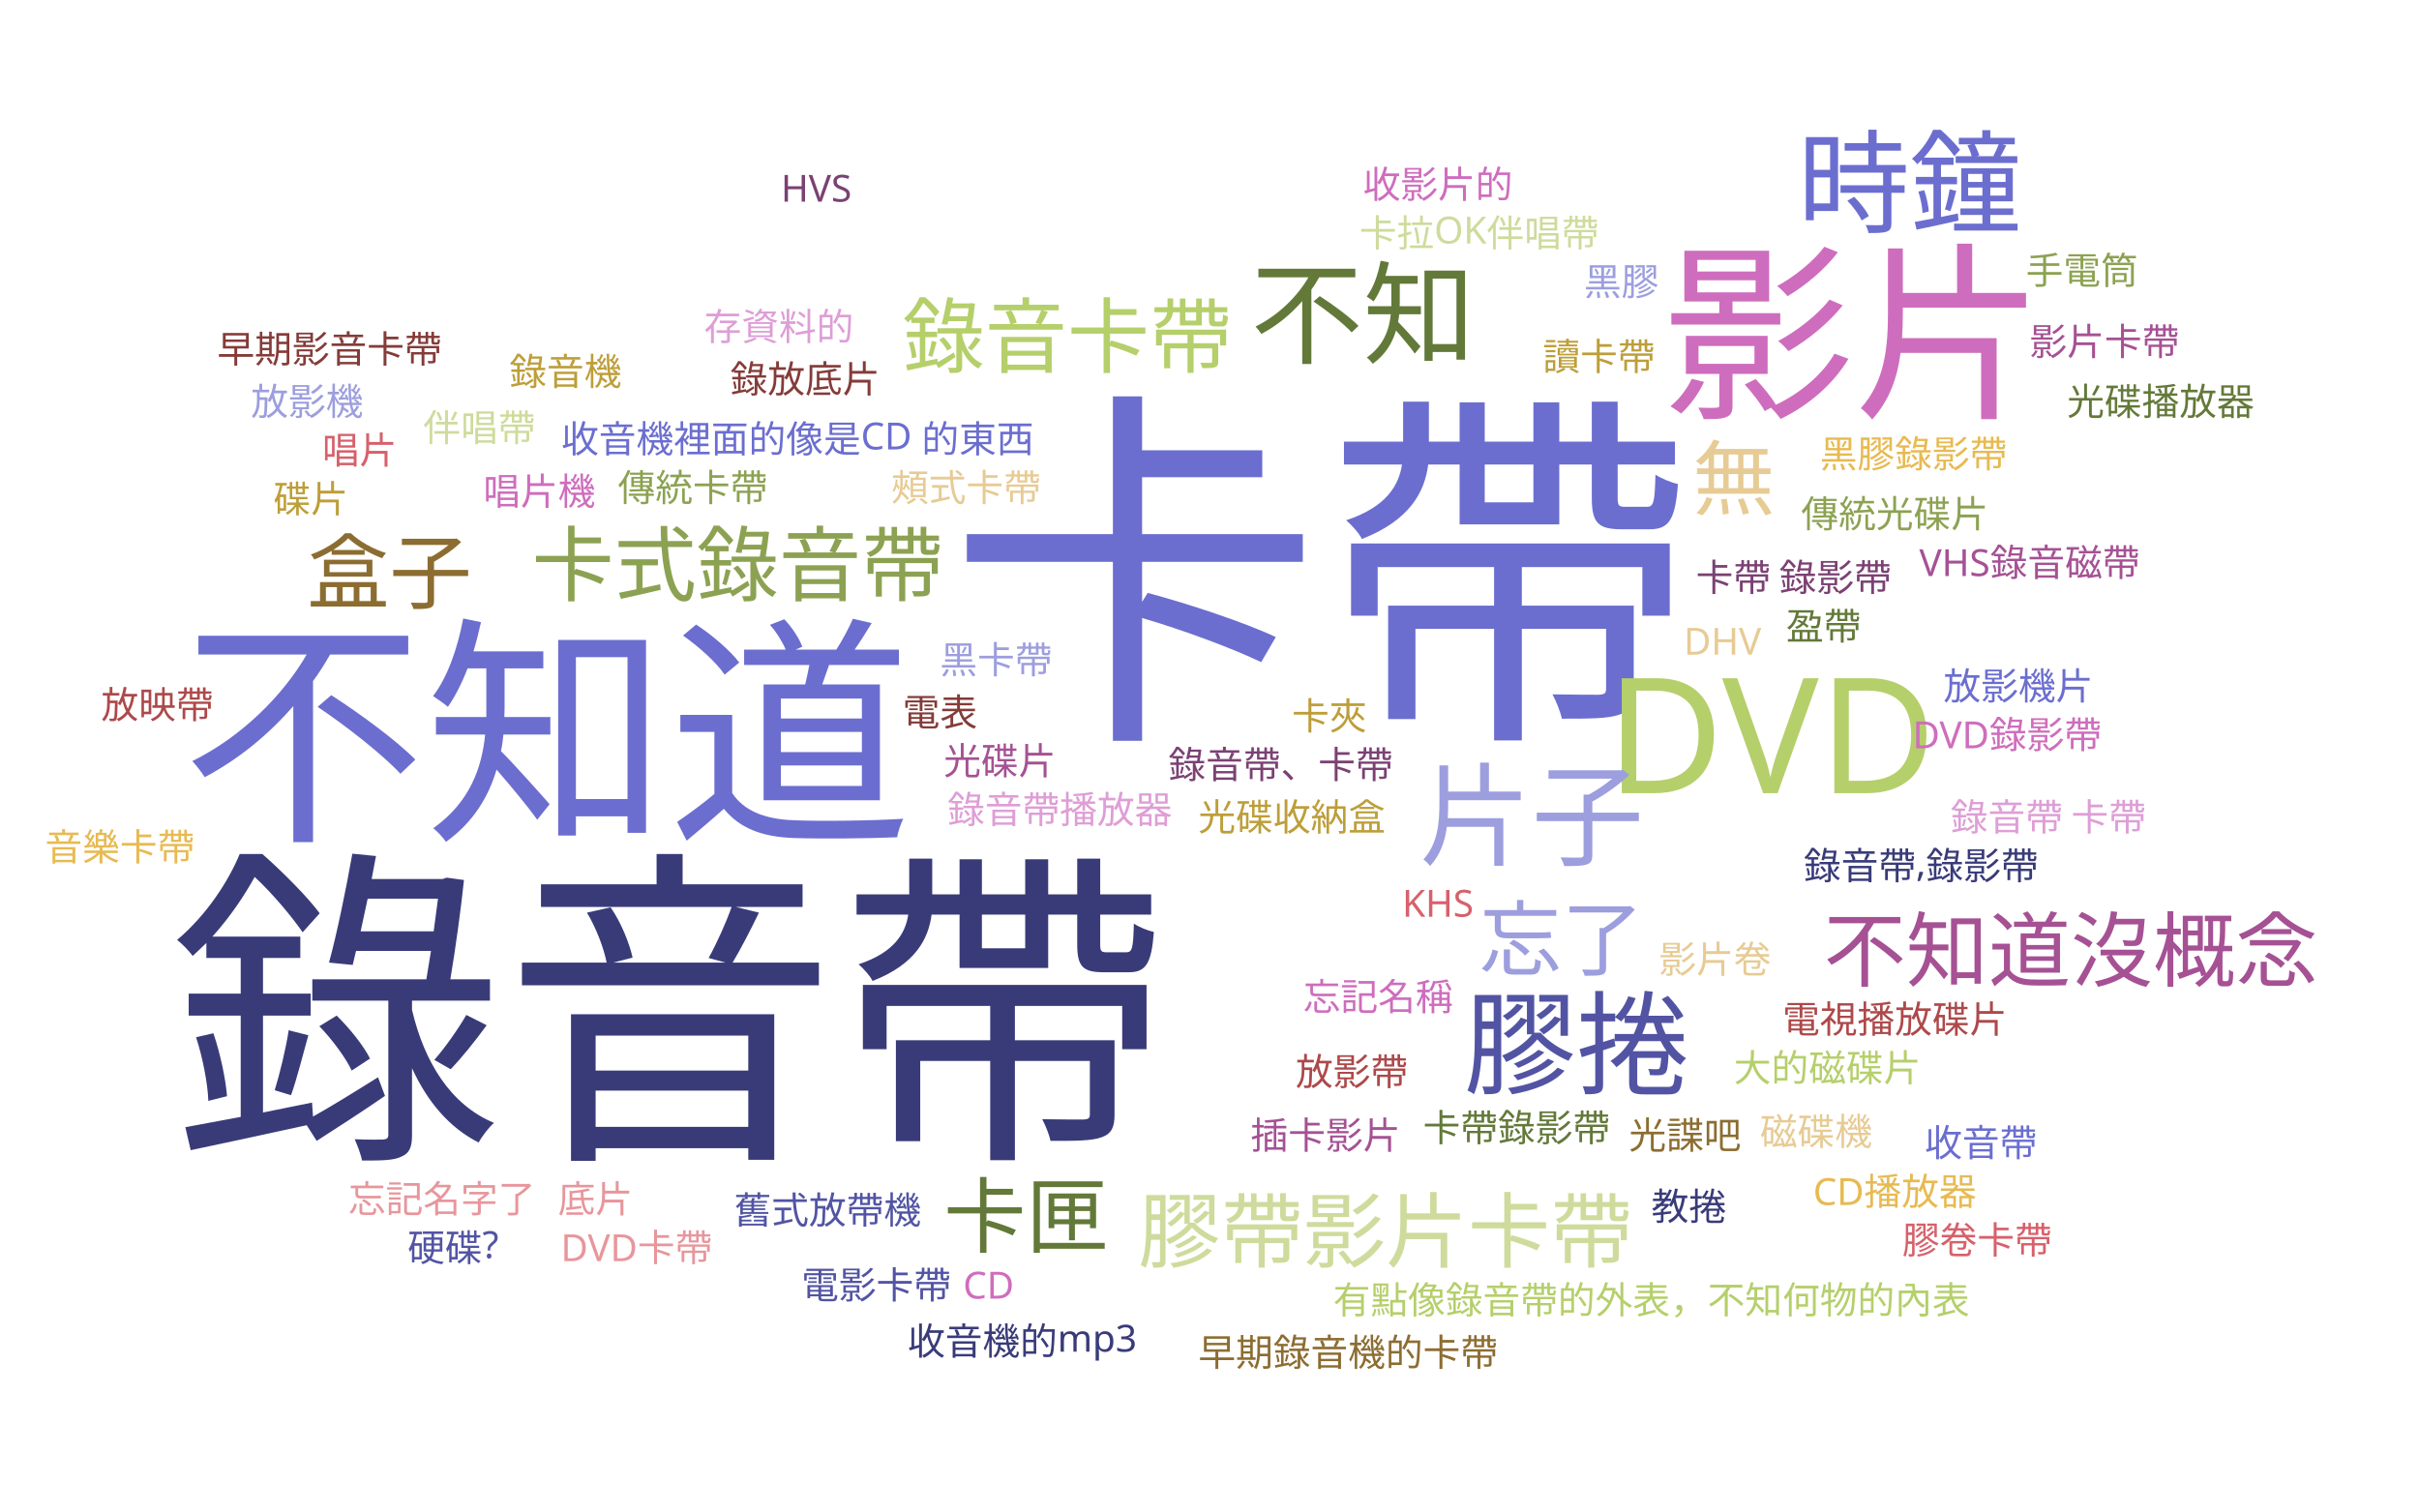
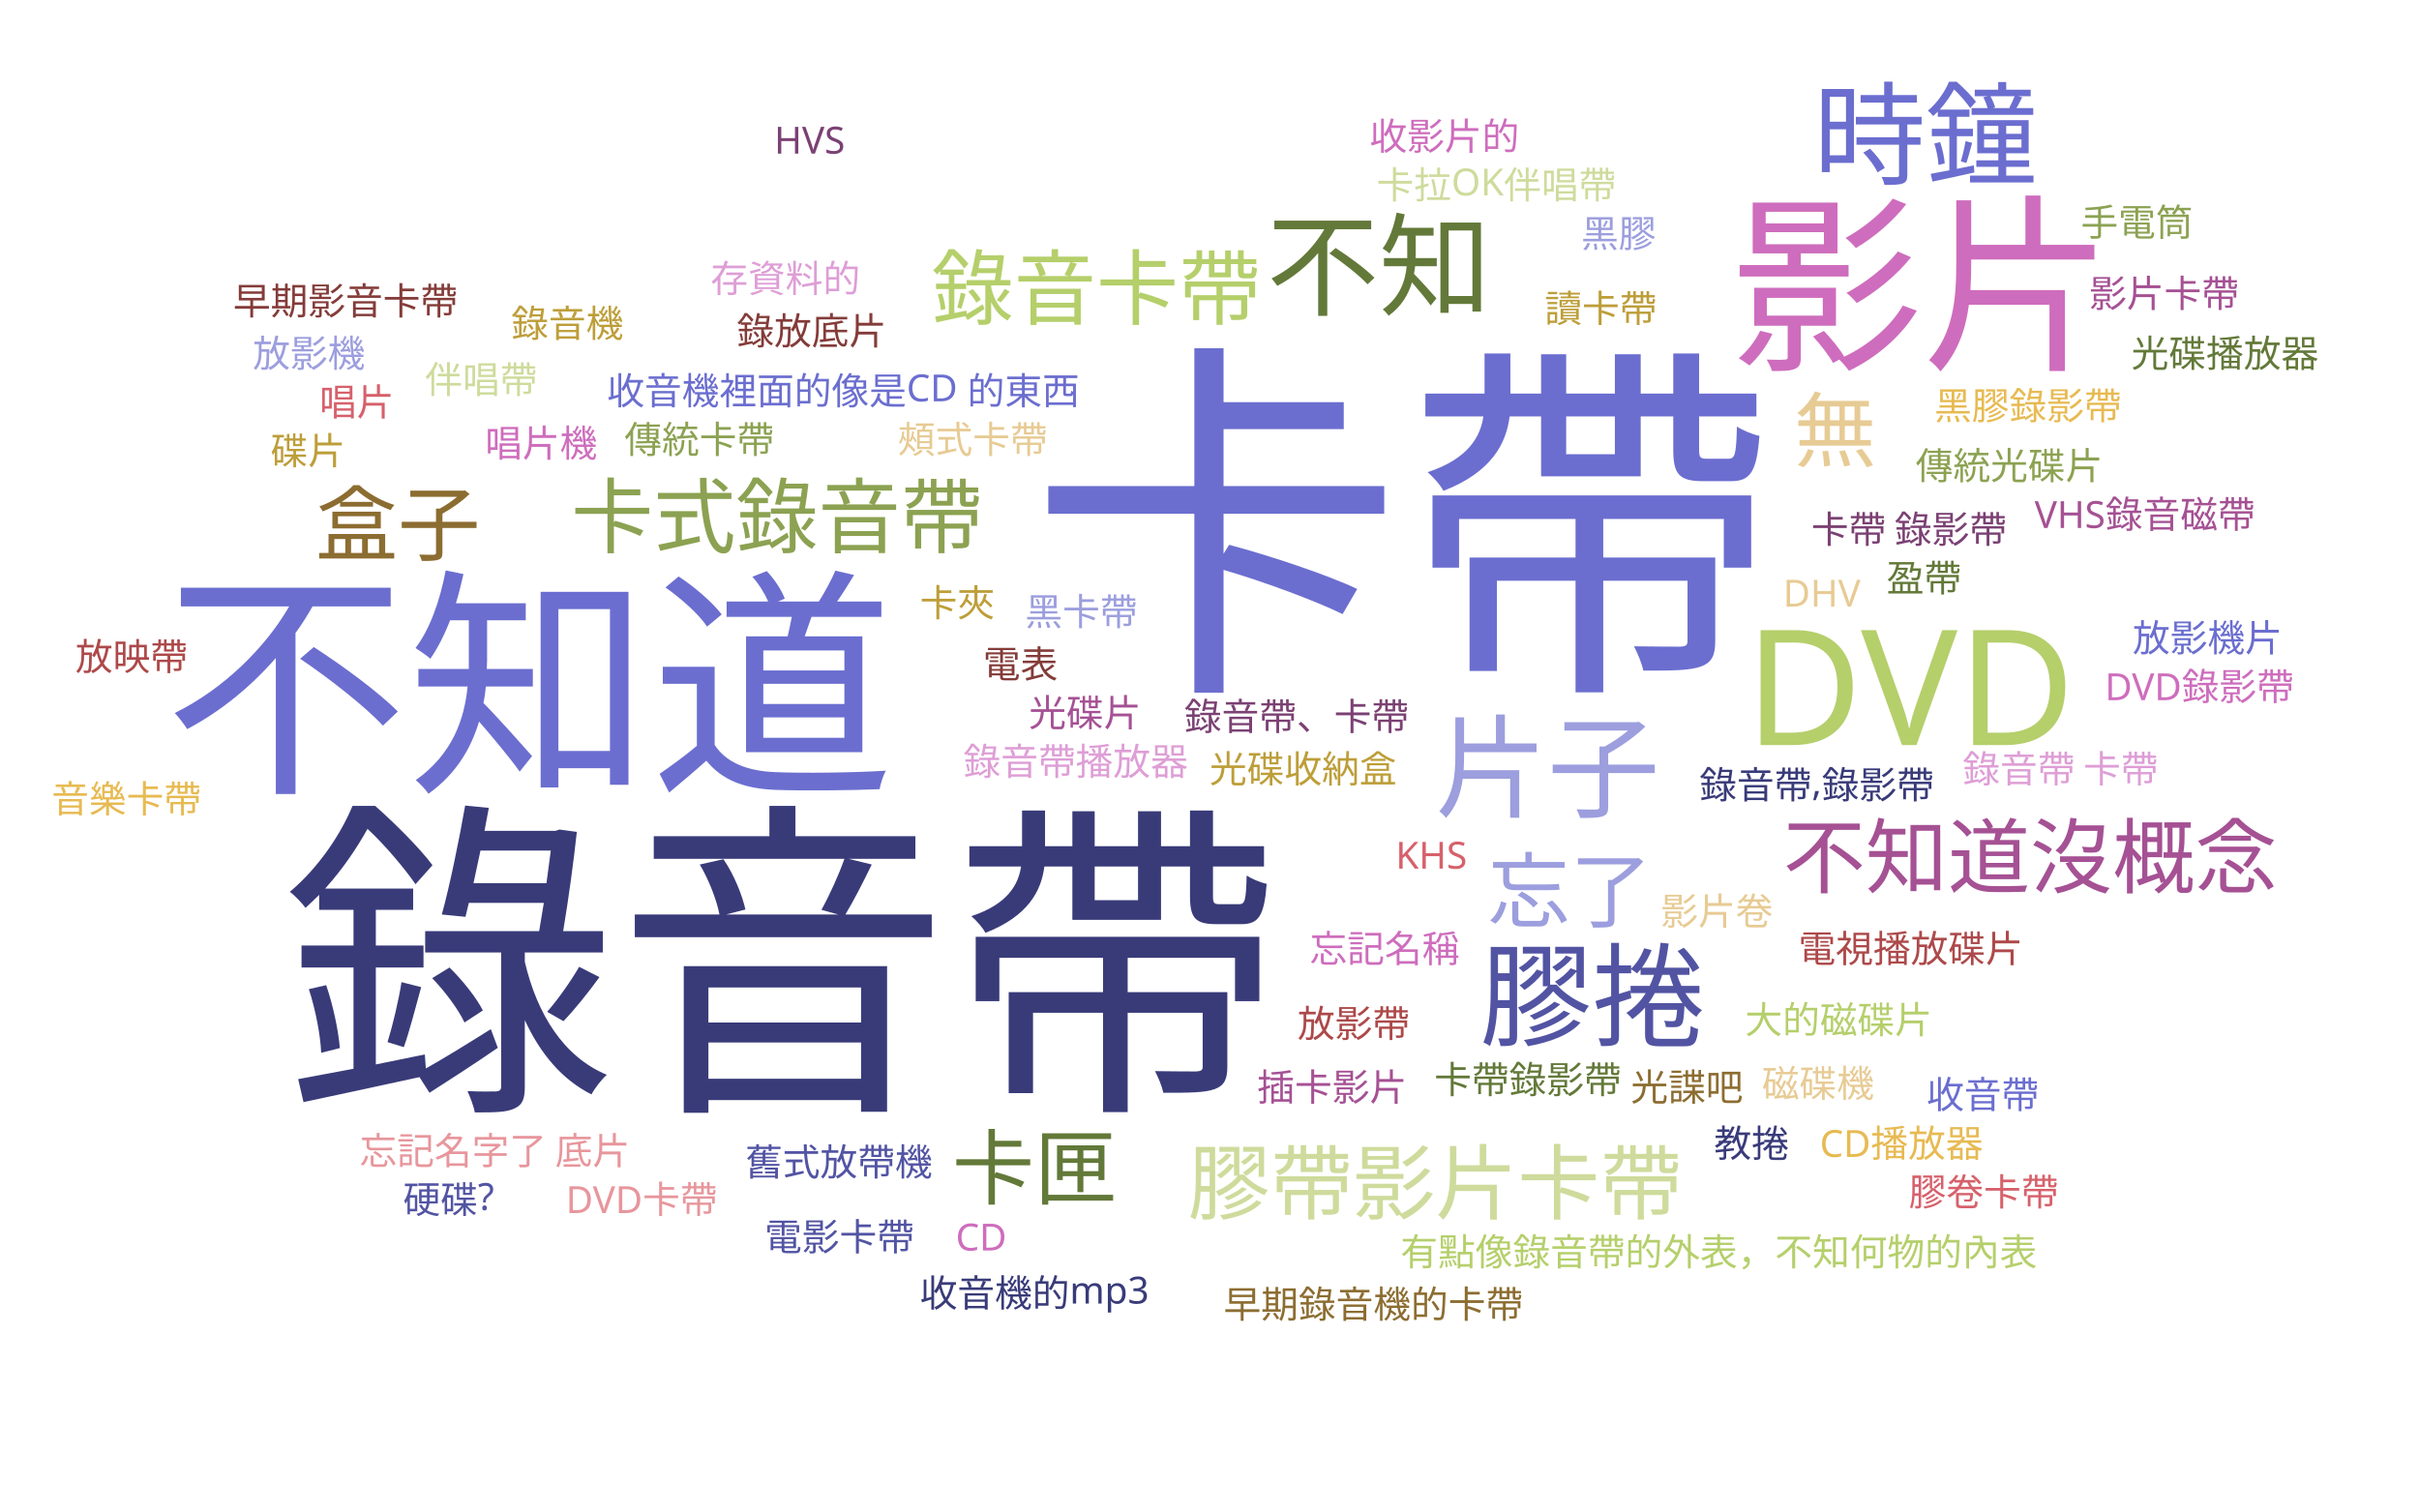
- <svg xmlns="http://www.w3.org/2000/svg" width="960" height="600" version="1.1">
-   <g />
-   <g transform="translate(480,300)scale(1.486068,1.486068)">
-     <text text-anchor="middle" transform="translate(-177,18)" style="font-size: 65px; font-family: impact; fill: rgb(107, 110, 207);">不知道</text>
-     <text text-anchor="middle" transform="translate(140,-66)" style="font-size: 22px; font-family: impact; fill: rgb(231, 203, 148);">無</text>
-     <text text-anchor="middle" transform="translate(230,60)" style="font-size: 22px; font-family: impact; fill: rgb(165, 81, 148);">不知道沒概念</text>
-     <text text-anchor="middle" transform="translate(-172,-99)" style="font-size: 10px; font-family: impact; fill: rgb(189, 158, 57);">錄音機</text>
-     <text text-anchor="middle" transform="translate(41,-107)" style="font-size: 30px; font-family: impact; fill: rgb(99, 121, 57);">不知</text>
-     <text text-anchor="middle" transform="translate(-144,101)" style="font-size: 89px; font-family: impact; fill: rgb(57, 59, 121);">錄音帶</text>
-     <text text-anchor="middle" transform="translate(30,-12)" style="font-size: 100px; font-family: impact; fill: rgb(107, 110, 207);">卡帶</text>
-     <text text-anchor="middle" transform="translate(172,-94)" style="font-size: 51px; font-family: impact; fill: rgb(206, 109, 189);">影片</text>
-     <text text-anchor="middle" transform="translate(150,10)" style="font-size: 43px; font-family: impact; fill: rgb(181, 207, 107);">DVD</text>
-     <text text-anchor="middle" transform="translate(98,88)" style="font-size: 30px; font-family: impact; fill: rgb(82, 84, 163);">膠捲</text>
-     <text text-anchor="middle" transform="translate(187,-142)" style="font-size: 30px; font-family: impact; fill: rgb(107, 110, 207);">時鐘</text>
-     <text text-anchor="middle" transform="translate(86,27)" style="font-size: 30px; font-family: impact; fill: rgb(156, 158, 222);">片子</text>
-     <text text-anchor="middle" transform="translate(-49,131)" style="font-size: 22px; font-family: impact; fill: rgb(99, 121, 57);">卡匣</text>
-     <text text-anchor="middle" transform="translate(-126,-43)" style="font-size: 22px; font-family: impact; fill: rgb(140, 162, 82);">卡式錄音帶</text>
-     <text text-anchor="middle" transform="translate(-38,-104)" style="font-size: 22px; font-family: impact; fill: rgb(181, 207, 107);">錄音卡帶</text>
-     <text text-anchor="middle" transform="translate(47,135)" style="font-size: 22px; font-family: impact; fill: rgb(206, 219, 156);">膠帶影片卡帶</text>
-     <text text-anchor="middle" transform="translate(94,57)" style="font-size: 22px; font-family: impact; fill: rgb(156, 158, 222);">忘了</text>
-     <text text-anchor="middle" transform="translate(-219,-41)" style="font-size: 22px; font-family: impact; fill: rgb(140, 109, 49);">盒子</text>
-     <text text-anchor="middle" transform="translate(-240,-65)" style="font-size: 10px; font-family: impact; fill: rgb(189, 158, 57);">碟片</text>
-     <text text-anchor="middle" transform="translate(183,120)" style="font-size: 10px; font-family: impact; fill: rgb(231, 186, 82);">CD播放器</text>
-     <text text-anchor="middle" transform="translate(137,-27)" style="font-size: 10px; font-family: impact; fill: rgb(231, 203, 148);">DHV</text>
-     <text text-anchor="middle" transform="translate(45,68)" style="font-size: 10px; font-family: impact; fill: rgb(206, 109, 189);">忘記名稱</text>
-     <text text-anchor="middle" transform="translate(-72,-8)" style="font-size: 10px; font-family: impact; fill: rgb(132, 60, 57);">電表</text>
-     <text text-anchor="middle" transform="translate(-281,-10)" style="font-size: 10px; font-family: impact; fill: rgb(173, 73, 74);">放映帶</text>
-     <text text-anchor="middle" transform="translate(-227,-78)" style="font-size: 10px; font-family: impact; fill: rgb(214, 97, 107);">唱片</text>
-     <text text-anchor="middle" transform="translate(-164,122)" style="font-size: 10px; font-family: impact; fill: rgb(231, 150, 156);">底片</text>
-     <text text-anchor="middle" transform="translate(19,6)" style="font-size: 10px; font-family: impact; fill: rgb(123, 65, 115);">錄音帶、卡帶</text>
-     <text text-anchor="middle" transform="translate(31,105)" style="font-size: 10px; font-family: impact; fill: rgb(165, 81, 148);">插卡影片</text>
-     <text text-anchor="middle" transform="translate(-179,-67)" style="font-size: 10px; font-family: impact; fill: rgb(206, 109, 189);">唱片機</text>
-     <text text-anchor="middle" transform="translate(-40,18)" style="font-size: 10px; font-family: impact; fill: rgb(222, 158, 214);">錄音帶播放器</text>
-     <text text-anchor="middle" transform="translate(128,124)" style="font-size: 10px; font-family: impact; fill: rgb(57, 59, 121);">教捲</text>
-     <text text-anchor="middle" transform="translate(-102,125)" style="font-size: 10px; font-family: impact; fill: rgb(82, 84, 163);">舊式放帶機</text>
-     <text text-anchor="middle" transform="translate(-110,-81)" style="font-size: 10px; font-family: impact; fill: rgb(107, 110, 207);">收音機裡面的像是CD 的東西</text>
-     <text text-anchor="middle" transform="translate(-59,145)" style="font-size: 10px; font-family: impact; fill: rgb(206, 109, 189);">CD</text>
-     <text text-anchor="middle" transform="translate(-57,-22)" style="font-size: 10px; font-family: impact; fill: rgb(156, 158, 222);">黑卡帶</text>
-     <text text-anchor="middle" transform="translate(82,103)" style="font-size: 10px; font-family: impact; fill: rgb(99, 121, 57);">卡帶錄影帶</text>
-     <text text-anchor="middle" transform="translate(-138,-68)" style="font-size: 10px; font-family: impact; fill: rgb(140, 162, 82);">傳統卡帶</text>
-     <text text-anchor="middle" transform="translate(118,149)" style="font-size: 10px; font-family: impact; fill: rgb(181, 207, 107);">有點像錄音帶的外表，不知何物的內表</text>
-     <text text-anchor="middle" transform="translate(72,-136)" style="font-size: 10px; font-family: impact; fill: rgb(206, 219, 156);">卡拉OK伴唱帶</text>
-     <text text-anchor="middle" transform="translate(37,163)" style="font-size: 10px; font-family: impact; fill: rgb(140, 109, 49);">早期錄音機的卡帶</text>
-     <text text-anchor="middle" transform="translate(22,20)" style="font-size: 10px; font-family: impact; fill: rgb(189, 158, 57);">光碟收納盒</text>
-     <text text-anchor="middle" transform="translate(188,-77)" style="font-size: 10px; font-family: impact; fill: rgb(231, 186, 82);">黑膠錄影帶</text>
-     <text text-anchor="middle" transform="translate(-65,-68)" style="font-size: 10px; font-family: impact; fill: rgb(231, 203, 148);">頰式卡帶</text>
-     <text text-anchor="middle" transform="translate(-108,-97)" style="font-size: 10px; font-family: impact; fill: rgb(132, 60, 57);">錄放底片</text>
-     <text text-anchor="middle" transform="translate(183,74)" style="font-size: 10px; font-family: impact; fill: rgb(173, 73, 74);">電視播放碟片</text>
-     <text text-anchor="middle" transform="translate(205,133)" style="font-size: 10px; font-family: impact; fill: rgb(214, 97, 107);">膠卷卡帶</text>
-     <text text-anchor="middle" transform="translate(-153,135)" style="font-size: 10px; font-family: impact; fill: rgb(231, 150, 156);">DVD卡帶</text>
-     <text text-anchor="middle" transform="translate(156,-44)" style="font-size: 10px; font-family: impact; fill: rgb(123, 65, 115);">卡帶 錄影帶</text>
-     <text text-anchor="middle" transform="translate(239,-107)" style="font-size: 10px; font-family: impact; fill: rgb(165, 81, 148);">影片卡帶</text>
-     <text text-anchor="middle" transform="translate(213,-2)" style="font-size: 10px; font-family: impact; fill: rgb(206, 109, 189);">DVD錄影帶</text>
-     <text text-anchor="middle" transform="translate(224,20)" style="font-size: 10px; font-family: impact; fill: rgb(222, 158, 214);">錄音帶 卡帶</text>
-     <text text-anchor="middle" transform="translate(190,33)" style="font-size: 10px; font-family: impact; fill: rgb(57, 59, 121);">錄音帶,錄影帶</text>
-     <text text-anchor="middle" transform="translate(-89,145)" style="font-size: 10px; font-family: impact; fill: rgb(82, 84, 163);">電影卡帶</text>
-     <text text-anchor="middle" transform="translate(216,-15)" style="font-size: 10px; font-family: impact; fill: rgb(107, 110, 207);">放影機片</text>
-     <text text-anchor="middle" transform="translate(-241,-91)" style="font-size: 10px; font-family: impact; fill: rgb(156, 158, 222);">放影機</text>
-     <text text-anchor="middle" transform="translate(233,-126)" style="font-size: 10px; font-family: impact; fill: rgb(140, 162, 82);">手電筒</text>
-     <text text-anchor="middle" transform="translate(164,-31)" style="font-size: 10px; font-family: impact; fill: rgb(99, 121, 57);">盈帶</text>
-     <text text-anchor="middle" transform="translate(-56,5)" style="font-size: 10px; font-family: impact; fill: rgb(165, 81, 148);">光碟片</text>
-     <text text-anchor="middle" transform="translate(183,-61)" style="font-size: 10px; font-family: impact; fill: rgb(140, 162, 82);">傳統光碟片</text>
-     <text text-anchor="middle" transform="translate(165,87)" style="font-size: 10px; font-family: impact; fill: rgb(181, 207, 107);">大的磁碟片</text>
-     <text text-anchor="middle" transform="translate(-195,-84)" style="font-size: 10px; font-family: impact; fill: rgb(206, 219, 156);">伴唱帶</text>
-     <text text-anchor="middle" transform="translate(127,105)" style="font-size: 10px; font-family: impact; fill: rgb(140, 109, 49);">光諜吧</text>
-     <text text-anchor="middle" transform="translate(104,-103)" style="font-size: 10px; font-family: impact; fill: rgb(189, 158, 57);">讀卡帶</text>
-     <text text-anchor="middle" transform="translate(-291,28)" style="font-size: 10px; font-family: impact; fill: rgb(231, 186, 82);">音樂卡帶</text>
-     <text text-anchor="middle" transform="translate(135,58)" style="font-size: 10px; font-family: impact; fill: rgb(231, 203, 148);">影片卷</text>
-     <text text-anchor="middle" transform="translate(-235,-105)" style="font-size: 10px; font-family: impact; fill: rgb(132, 60, 57);">早期影音卡帶</text>
-     <text text-anchor="middle" transform="translate(32,-7)" style="font-size: 10px; font-family: impact; fill: rgb(189, 158, 57);">卡夾</text>
-     <text text-anchor="middle" transform="translate(38,88)" style="font-size: 10px; font-family: impact; fill: rgb(173, 73, 74);">放影帶</text>
-     <text text-anchor="middle" transform="translate(61,43)" style="font-size: 10px; font-family: impact; fill: rgb(214, 97, 107);">KHS</text>
-     <text text-anchor="middle" transform="translate(-205,122)" style="font-size: 10px; font-family: impact; fill: rgb(231, 150, 156);">忘記名字了</text>
-     <text text-anchor="middle" transform="translate(-105,-148)" style="font-size: 10px; font-family: impact; fill: rgb(123, 65, 115);">HVS</text>
-     <text text-anchor="middle" transform="translate(219,-48)" style="font-size: 10px; font-family: impact; fill: rgb(165, 81, 148);">VHS錄音磁帶</text>
-     <text text-anchor="middle" transform="translate(61,-149)" style="font-size: 10px; font-family: impact; fill: rgb(206, 109, 189);">收影片的</text>
-     <text text-anchor="middle" transform="translate(-115,-111)" style="font-size: 10px; font-family: impact; fill: rgb(222, 158, 214);">存資料的</text>
-     <text text-anchor="middle" transform="translate(-50,160)" style="font-size: 10px; font-family: impact; fill: rgb(57, 59, 121);">收音機的mp3</text>
-     <text text-anchor="middle" transform="translate(162,104)" style="font-size: 10px; font-family: impact; fill: rgb(231, 203, 148);">磁碟機</text>
-     <text text-anchor="middle" transform="translate(-202,135)" style="font-size: 10px; font-family: impact; fill: rgb(82, 84, 163);">硬碟?</text>
-     <text text-anchor="middle" transform="translate(206,107)" style="font-size: 10px; font-family: impact; fill: rgb(107, 110, 207);">收音帶</text>
-     <text text-anchor="middle" transform="translate(110,-123)" style="font-size: 10px; font-family: impact; fill: rgb(156, 158, 222);">黑膠</text>
-     <text text-anchor="middle" transform="translate(254,-91)" style="font-size: 10px; font-family: impact; fill: rgb(99, 121, 57);">光碟播放器</text>
-   </g>
+ <svg xmlns="http://www.w3.org/2000/svg" version="1.1" id="Layer_1" x="0px" y="0px" viewBox="0 0 960 600" style="enable-background:new 0 0 960 600;" xml:space="preserve">
+   <style type="text/css">
+ 	.st0{fill:#6B6ECF;}
+ 	.st1{font-family:'NotoSansHant-Bold-B5pc-H';}
+ 	.st2{font-size:148.607px;}
+ 	.st3{font-size:96.594px;}
+ 	.st4{fill:#E7CB94;}
+ 	.st5{font-size:32.694px;}
+ 	.st6{fill:#A55194;}
+ 	.st7{fill:#BD9E39;}
+ 	.st8{font-size:14.861px;}
+ 	.st9{fill:#637939;}
+ 	.st10{font-size:44.582px;}
+ 	.st11{fill:#393B79;}
+ 	.st12{font-size:132.26px;}
+ 	.st13{fill:#CE6DBD;}
+ 	.st14{font-size:75.79px;}
+ 	.st15{fill:#B5CF6B;}
+ 	.st16{font-size:63.901px;}
+ 	.st17{fill:#5254A3;}
+ 	.st18{fill:#9C9EDE;}
+ 	.st19{fill:#8CA252;}
+ 	.st20{fill:#CEDB9C;}
+ 	.st21{fill:#8C6D31;}
+ 	.st22{fill:#E7BA52;}
+ 	.st23{fill:#843C39;}
+ 	.st24{fill:#AD494A;}
+ 	.st25{fill:#D6616B;}
+ 	.st26{fill:#E7969C;}
+ 	.st27{fill:#7B4173;}
+ 	.st28{fill:#DE9ED6;}
+ </style>
+   <text transform="matrix(1 0 0 1 408.2971 263.0754)" class="st0 st1 st2">卡帶</text>
+   <text transform="matrix(1 0 0 1 65.1161 307.6575)" class="st0 st1 st3">不知道</text>
+   <text transform="matrix(1 0 0 1 711.9277 182.8284)" class="st4 st1 st5">無</text>
+   <text transform="matrix(1 0 0 1 707.6086 352.0725)" class="st6 st1 st5">不知道沒概念</text>
+   <text transform="matrix(1 0 0 1 202.8479 133.7874)" class="st7 st1 st8">錄音機</text>
+   <text transform="matrix(1 0 0 1 502.6624 121.8992)" class="st9 st1 st10">不知</text>
+   <text transform="matrix(1 0 0 1 112.384 431.0012)" class="st11 st1 st12">錄音帶</text>
+   <text transform="matrix(1 0 0 1 686.9319 141.218)" class="st13 st1 st14">影片</text>
+   <text transform="matrix(1 0 0 1 692.5083 295.7688)" class="st15 st1 st16">DVD</text>
+   <text transform="matrix(1 0 0 1 587.3684 411.6819)" class="st17 st1 st10">膠捲</text>
+   <text transform="matrix(1 0 0 1 719.6282 69.8865)" class="st0 st1 st10">時鐘</text>
+   <text transform="matrix(1 0 0 1 569.5354 321.0325)" class="st18 st1 st10">片子</text>
+   <text transform="matrix(1 0 0 1 377.8323 475.5833)" class="st9 st1 st5">卡匣</text>
+   <text transform="matrix(1 0 0 1 226.6252 217.0081)" class="st19 st1 st5">卡式錄音帶</text>
+   <text transform="matrix(1 0 0 1 369.6594 126.3572)" class="st15 st1 st5">錄音卡帶</text>
+   <text transform="matrix(1 0 0 1 471.4553 481.5276)" class="st20 st1 st5">膠帶影片卡帶</text>
+   <text transform="matrix(1 0 0 1 590.3401 365.6145)" class="st18 st1 st5">忘了</text>
+   <text transform="matrix(1 0 0 1 125.2014 219.9797)" class="st21 st1 st5">盒子</text>
+   <text transform="matrix(1 0 0 1 107.3684 184.3137)" class="st7 st1 st8">碟片</text>
+   <text transform="matrix(1 0 0 1 722.1809 459.2366)" class="st22 st1 st8">CD播放器</text>
+   <text transform="matrix(1 0 0 1 707.6084 240.7844)" class="st4 st1 st8">DHV</text>
+   <text transform="matrix(1 0 0 1 519.7522 381.9612)" class="st13 st1 st8">忘記名稱</text>
+   <text transform="matrix(1 0 0 1 390.0923 269.0198)" class="st23 st1 st8">電表</text>
+   <text transform="matrix(1 0 0 1 29.9099 266.0471)" class="st24 st1 st8">放映帶</text>
+   <text transform="matrix(1 0 0 1 126.6873 164.9944)" class="st25 st1 st8">唱片</text>
+   <text transform="matrix(1 0 0 1 220.3098 462.2092)" class="st26 st1 st8">底片</text>
+   <text transform="matrix(1 0 0 1 469.969 289.8245)" class="st27 st1 st8">錄音帶、卡帶</text>
+   <text transform="matrix(1 0 0 1 498.9475 436.9456)" class="st6 st1 st8">插卡影片</text>
+   <text transform="matrix(1 0 0 1 192.4456 181.342)" class="st13 st1 st8">唱片機</text>
+   <text transform="matrix(1 0 0 1 382.2913 307.6575)" class="st28 st1 st8">錄音帶播放器</text>
+   <text transform="matrix(1 0 0 1 680.2415 459.2368)" class="st11 st1 st8">教捲</text>
+   <text transform="matrix(1 0 0 1 295.7278 466.6672)" class="st17 st1 st8">舊式放帶機</text>
+   <text transform="matrix(1 0 0 1 240.8713 160.5374)" class="st0 st1 st8">收音機裡面的像是CD 的東西</text>
+   <text transform="matrix(1 0 0 1 379.2708 496.3879)" class="st13 st1 st8">CD</text>
+   <text transform="matrix(1 0 0 1 406.811 248.2151)" class="st18 st1 st8">黑卡帶</text>
+   <text transform="matrix(1 0 0 1 569.1643 433.9729)" class="st9 st1 st8">卡帶錄影帶</text>
+   <text transform="matrix(1 0 0 1 247.802 179.8557)" class="st19 st1 st8">傳統卡帶</text>
+   <text transform="matrix(1 0 0 1 555.7893 502.3323)" class="st15 st1 st8">有點像錄音帶的外表，不知何物的內表</text>
+   <text transform="matrix(1 0 0 1 546.2561 78.803)" class="st20 st1 st8">卡拉OK伴唱帶</text>
+   <text transform="matrix(1 0 0 1 485.5725 523.137)" class="st21 st1 st8">早期錄音機的卡帶</text>
+   <text transform="matrix(1 0 0 1 480.0002 310.6292)" class="st7 st1 st8">光碟收納盒</text>
+   <text transform="matrix(1 0 0 1 767.6562 166.4807)" class="st22 st1 st8">黑膠錄影帶</text>
+   <text transform="matrix(1 0 0 1 356.2844 179.8557)" class="st4 st1 st8">頰式卡帶</text>
+   <text transform="matrix(1 0 0 1 292.384 136.76)" class="st23 st1 st8">錄放底片</text>
+   <text transform="matrix(1 0 0 1 713.6838 381.9614)" class="st24 st1 st8">電視播放碟片</text>
+   <text transform="matrix(1 0 0 1 757.5237 478.5549)" class="st25 st1 st8">膠卷卡帶</text>
+   <text transform="matrix(1 0 0 1 224.553 481.5276)" class="st26 st1 st8">DVD卡帶</text>
+   <text transform="matrix(1 0 0 1 718.792 215.5217)" class="st27 st1 st8">卡帶 錄影帶</text>
+   <text transform="matrix(1 0 0 1 829.1118 121.8992)" class="st6 st1 st8">影片卡帶</text>
+   <text transform="matrix(1 0 0 1 835.3477 277.9358)" class="st13 st1 st8">DVD錄影帶</text>
+   <text transform="matrix(1 0 0 1 778.8762 310.6292)" class="st28 st1 st8">錄音帶 卡帶</text>
+   <text transform="matrix(1 0 0 1 674.4058 316.9485)" class="st11 st1 st8">錄音帶,錄影帶</text>
+   <text transform="matrix(1 0 0 1 303.402 496.3879)" class="st17 st1 st8">電影卡帶</text>
+   <text transform="matrix(1 0 0 1 846.3359 258.6174)" class="st0 st1 st8">放影機片</text>
+   <text transform="matrix(1 0 0 1 100.3098 145.676)" class="st18 st1 st8">放影機</text>
+   <text transform="matrix(1 0 0 1 825.7681 93.6638)" class="st19 st1 st8">手電筒</text>
+   <text transform="matrix(1 0 0 1 748.709 234.8401)" class="st9 st1 st8">盈帶</text>
+   <text transform="matrix(1 0 0 1 408.2974 288.3381)" class="st6 st1 st8">光碟片</text>
+   <text transform="matrix(1 0 0 1 760.2256 190.2581)" class="st19 st1 st8">傳統光碟片</text>
+   <text transform="matrix(1 0 0 1 692.5081 410.1965)" class="st15 st1 st8">大的磁碟片</text>
+   <text transform="matrix(1 0 0 1 168.6682 156.0784)" class="st20 st1 st8">伴唱帶</text>
+   <text transform="matrix(1 0 0 1 647.1829 436.9456)" class="st21 st1 st8">光諜吧</text>
+   <text transform="matrix(1 0 0 1 613.0032 127.8435)" class="st7 st1 st8">讀卡帶</text>
+   <text transform="matrix(1 0 0 1 20.4333 322.5178)" class="st22 st1 st8">音樂卡帶</text>
+   <text transform="matrix(1 0 0 1 659.0706 367.0999)" class="st4 st1 st8">影片卷</text>
+   <text transform="matrix(1 0 0 1 92.5076 124.8713)" class="st23 st1 st8">早期影音卡帶</text>
+   <text transform="matrix(1 0 0 1 365.0503 244.6801)" class="st7 st1 st8">卡夾</text>
+   <text transform="matrix(1 0 0 1 514.9221 411.6819)" class="st24 st1 st8">放影帶</text>
+   <text transform="matrix(1 0 0 1 553.8655 344.8088)" class="st25 st1 st8">KHS</text>
+   <text transform="matrix(1 0 0 1 142.6624 462.2092)" class="st26 st1 st8">忘記名字了</text>
+   <text transform="matrix(1 0 0 1 307.2766 60.9705)" class="st27 st1 st8">HVS</text>
+   <text transform="matrix(1 0 0 1 807.4395 209.5764)" class="st6 st1 st8">VHS錄音磁帶</text>
+   <text transform="matrix(1 0 0 1 543.5295 59.4841)" class="st13 st1 st8">收影片的</text>
+   <text transform="matrix(1 0 0 1 281.9817 115.9548)" class="st28 st1 st8">存資料的</text>
+   <text transform="matrix(1 0 0 1 365.05 518.679)" class="st11 st1 st8">收音機的mp3</text>
+   <text transform="matrix(1 0 0 1 699.1956 435.4592)" class="st4 st1 st8">磁碟機</text>
+   <text transform="matrix(1 0 0 1 159.9387 481.5276)" class="st17 st1 st8">硬碟?</text>
+   <text transform="matrix(1 0 0 1 764.5823 439.9182)" class="st0 st1 st8">收音帶</text>
+   <text transform="matrix(1 0 0 1 627.4924 98.1218)" class="st18 st1 st8">黑膠</text>
+   <text transform="matrix(1 0 0 1 845.8306 145.676)" class="st9 st1 st8">光碟播放器</text>
</svg>
